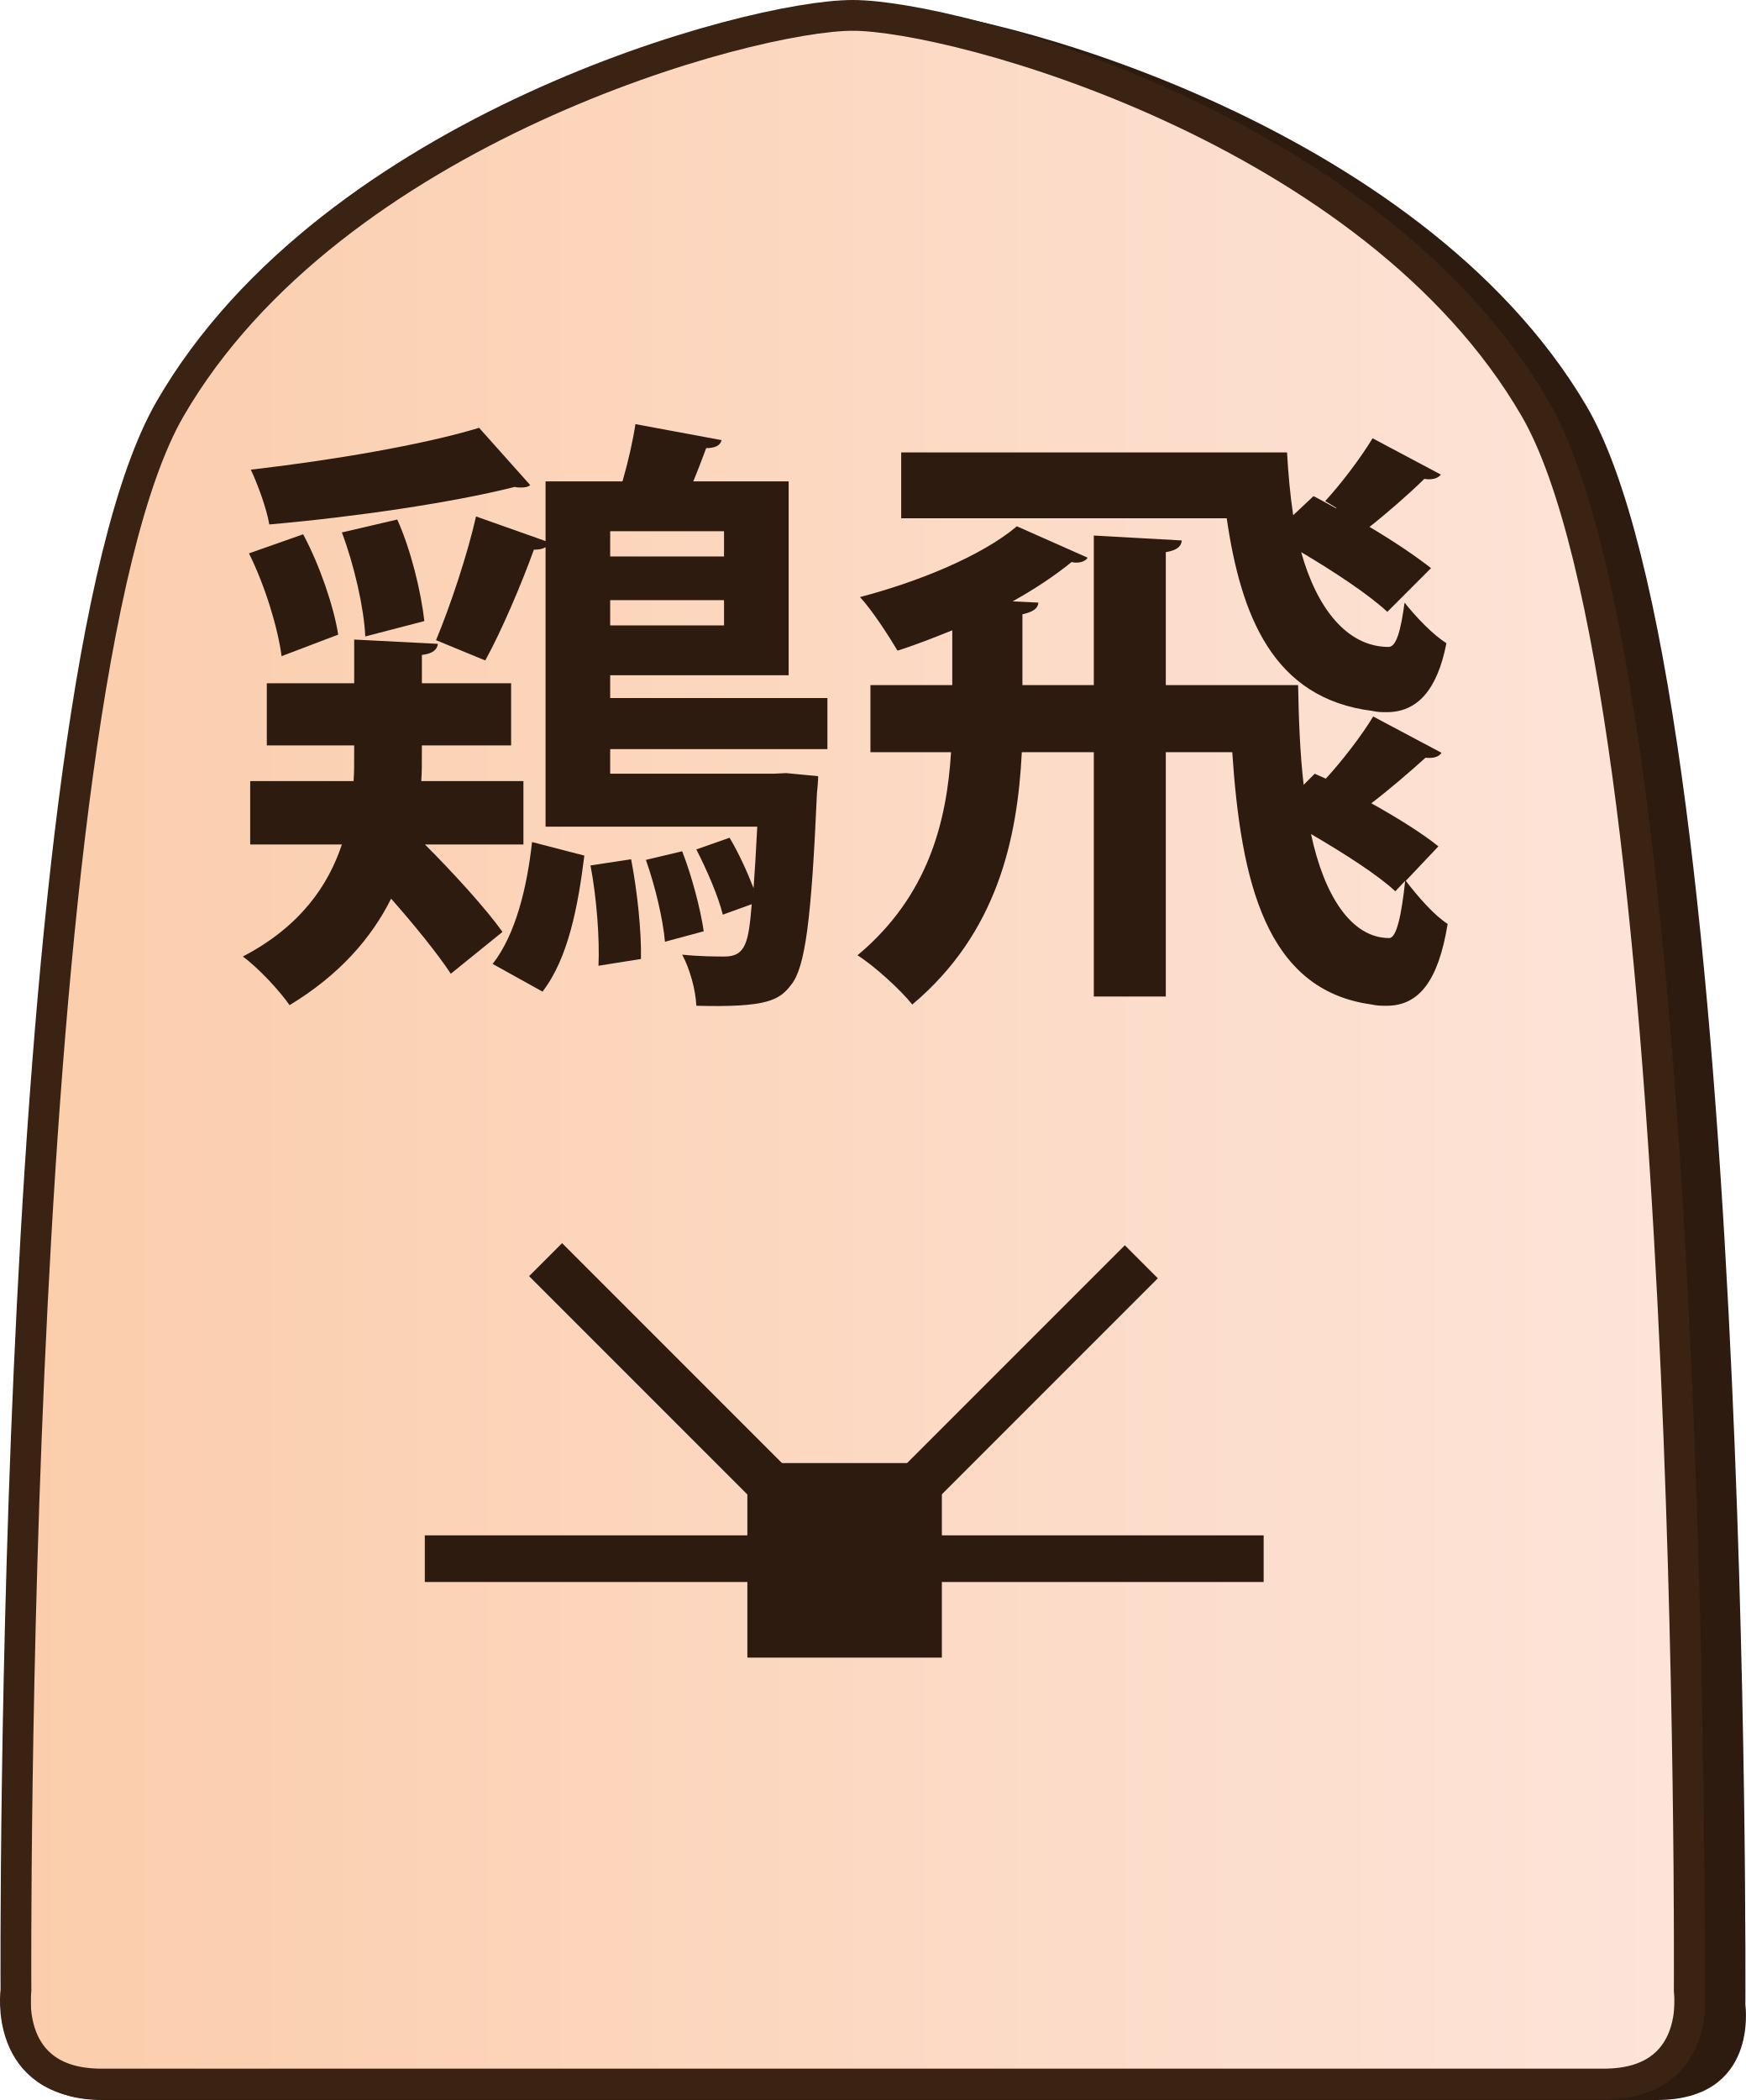
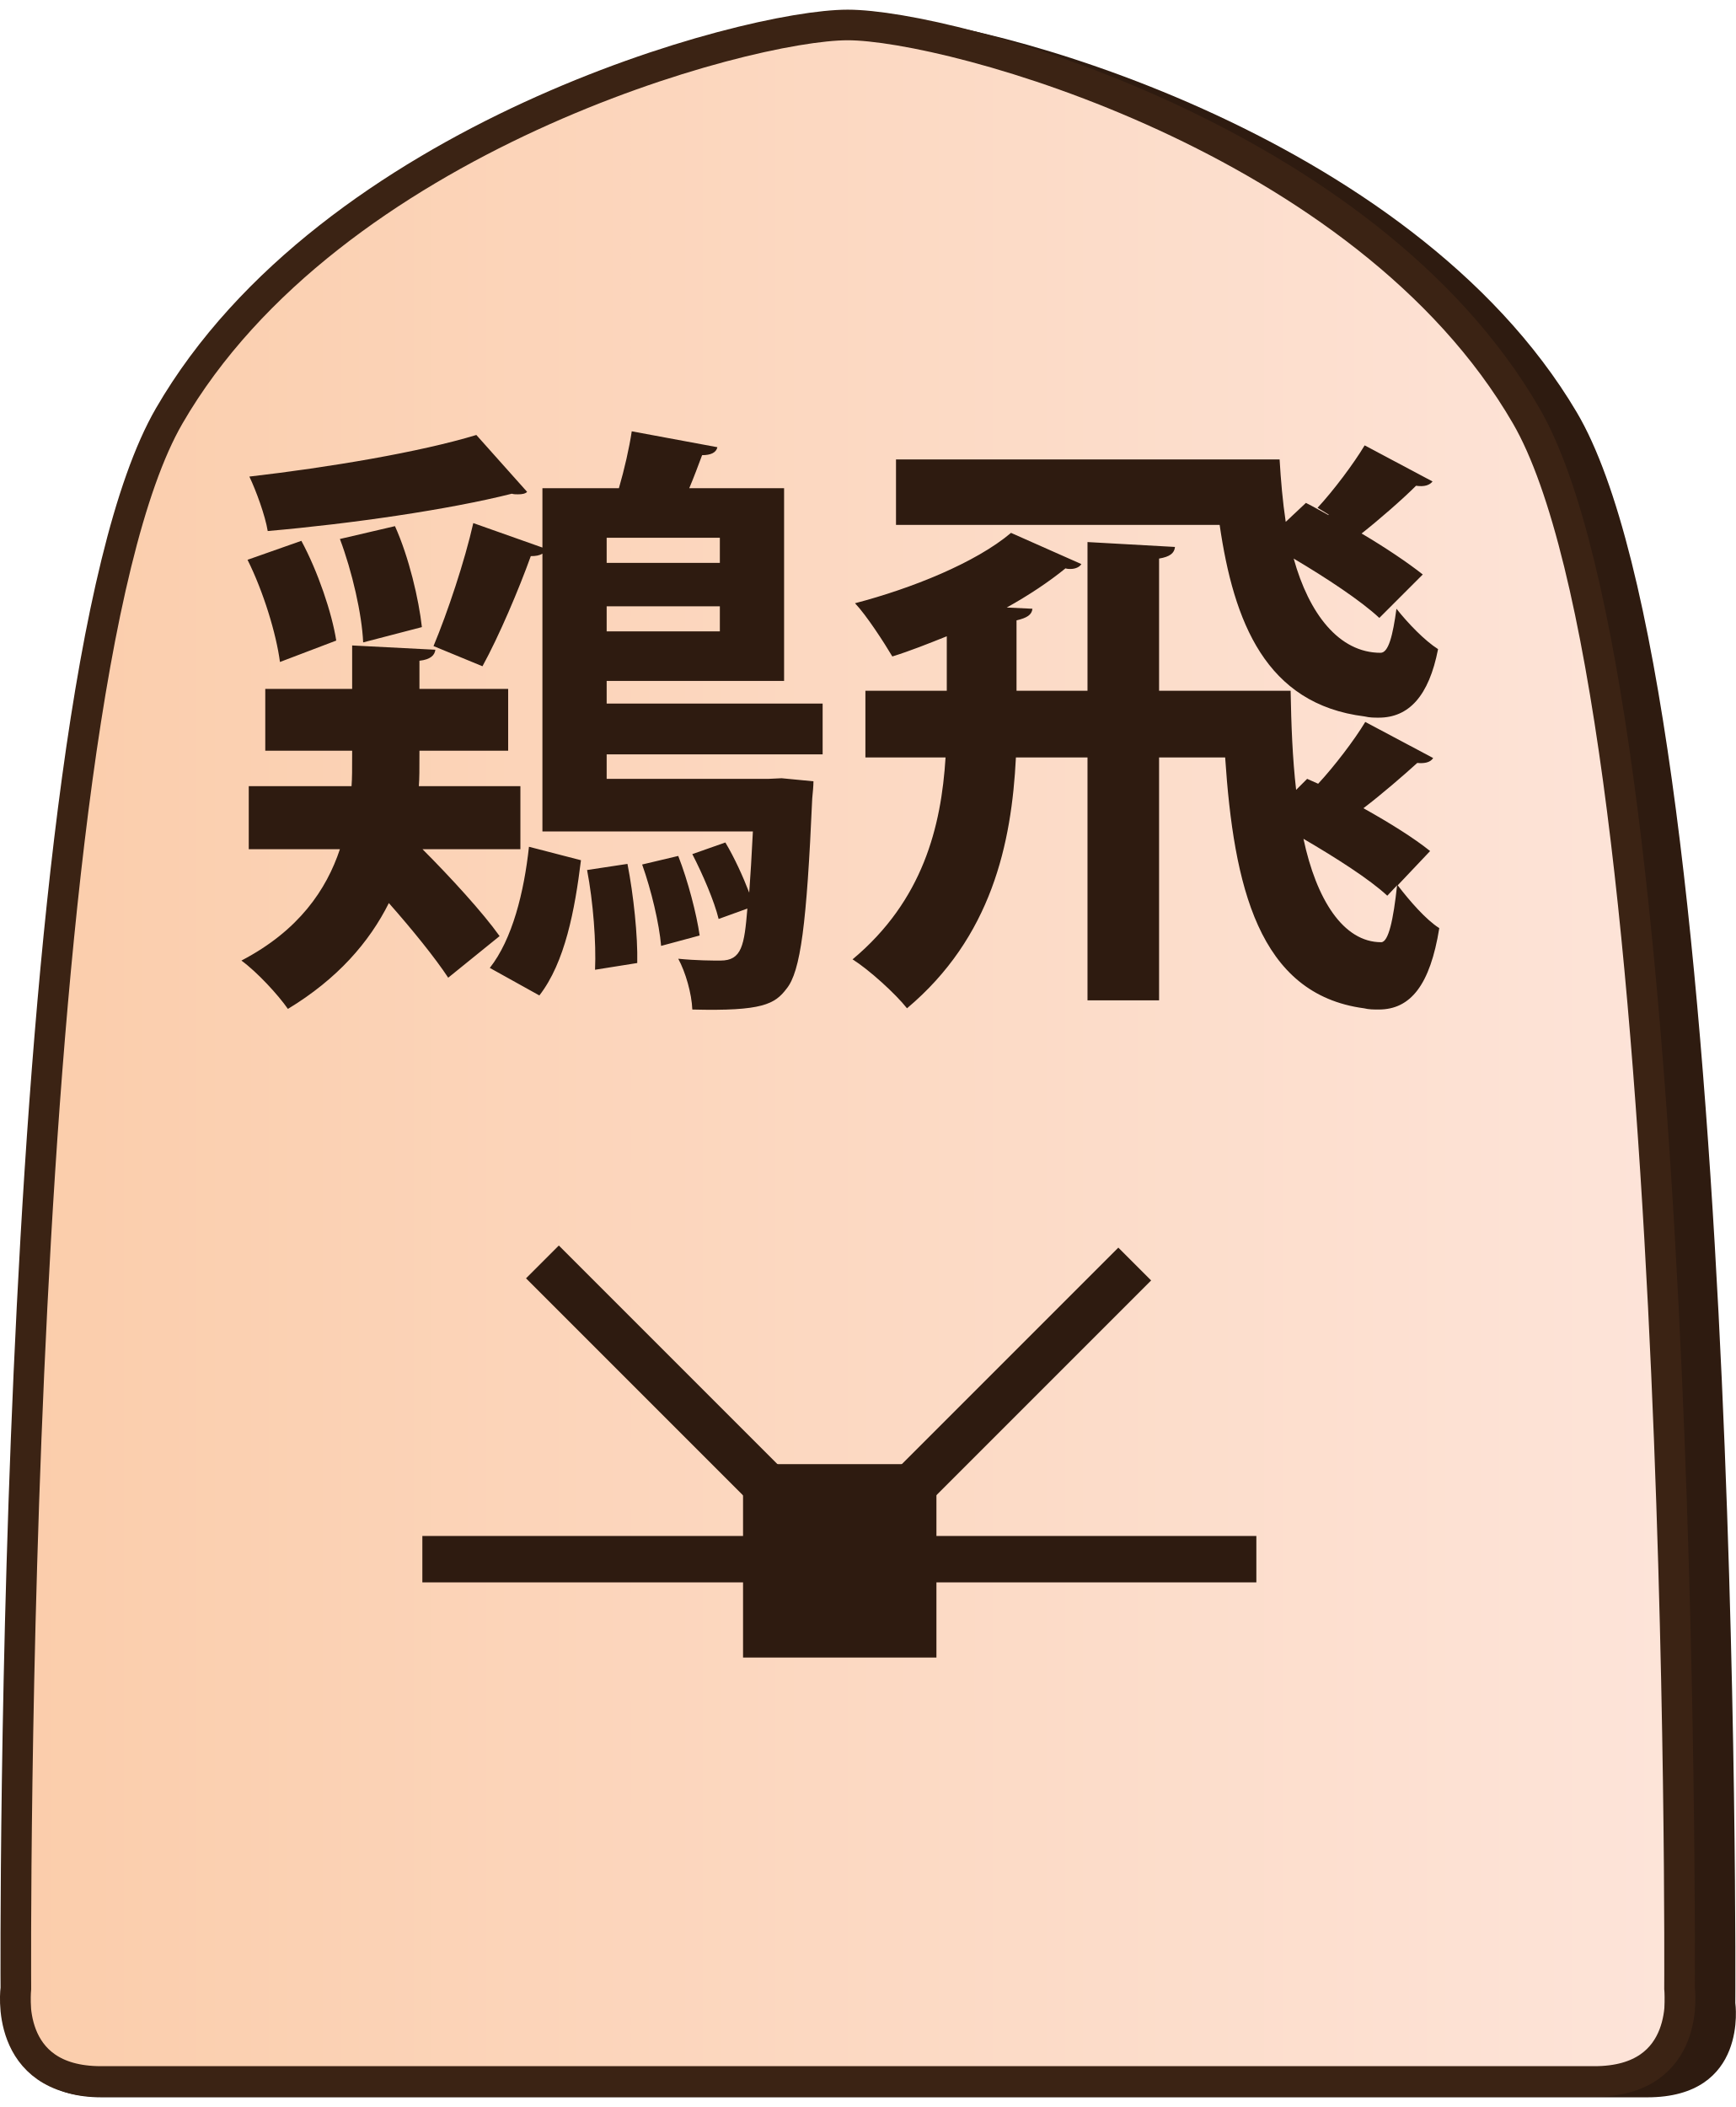
- <svg xmlns="http://www.w3.org/2000/svg" id="Layer_2" data-name="Layer 2" viewBox="0 0 340.48 409.43">
+ <svg xmlns="http://www.w3.org/2000/svg" id="Layer_2" data-name="Layer 2" width="337" height="409" viewBox="0 0 340.48 409.43">
  <defs>
    <style>
      .cls-1 {
        clip-path: url(#clippath-1);
      }

      .cls-2 {
        fill: #2e1b10;
      }

      .cls-3 {
        clip-path: url(#clippath);
      }

      .cls-4, .cls-5 {
        fill: none;
      }

      .cls-6 {
        fill: url(#linear-gradient);
      }

      .cls-6, .cls-5 {
        stroke: #3b2314;
        stroke-miterlimit: 10;
        stroke-width: 6px;
      }
    </style>
    <clipPath id="clippath">
      <path id="Form_big" data-name="Form big" class="cls-5" d="M166.27,406.32h146.45c19.27,0,16.7-18.28,16.7-18.28,0,0,1.54-253.78-30.06-308.36C267.76,25.1,186.31,3,166.27,3S64.78,25.1,33.18,79.68C1.57,134.26,3.11,388.04,3.11,388.04c0,0-2.57,18.28,16.7,18.28,19.27,0,146.45,0,146.45,0Z" />
    </clipPath>
    <linearGradient id="linear-gradient" x1="8039.65" y1="-2280.45" x2="8366.18" y2="-2280.45" gradientTransform="translate(-8036.65 2493.1)" gradientUnits="userSpaceOnUse">
      <stop offset="0" stop-color="#fbcdab" />
      <stop offset="1" stop-color="#fde4d9" />
    </linearGradient>
    <clipPath id="clippath-1">
      <polygon class="cls-4" points="130.24 386.03 82.12 337.91 82.12 269.86 130.24 221.74 198.3 221.74 246.42 269.86 246.42 337.91 198.3 386.03 130.24 386.03" />
    </clipPath>
  </defs>
  <g id="Main_JAP_copy" data-name="Main JAP copy">
    <g id="north_big_jap_copy_56" data-name="north big jap copy 56">
      <path id="Shadow" class="cls-2" d="M171.52,409.43h151.56c19.94,0,17.28-18.5,17.28-18.5,0,0,1.6-256.77-31.11-311.99C276.55,23.73,192.26,1.36,171.52,1.36S66.49,23.73,33.78,78.94C1.08,134.16,2.67,390.93,2.67,390.93c0,0-2.66,18.5,17.28,18.5H171.52Z" />
      <g>
        <g class="cls-3">
          <rect id="Color_gradient" data-name="Color gradient" class="cls-6" x="3" y="-40.31" width="326.53" height="505.92" />
        </g>
        <path id="Form_big-2" data-name="Form big" class="cls-5" d="M166.27,406.32h146.45c19.27,0,16.7-18.28,16.7-18.28,0,0,1.54-253.78-30.06-308.36C267.76,25.1,186.31,3,166.27,3S64.78,25.1,33.18,79.68C1.57,134.26,3.11,388.04,3.11,388.04c0,0-2.57,18.28,16.7,18.28,19.27,0,146.45,0,146.45,0Z" />
      </g>
      <g id="Pieces_copy_92" data-name="Pieces copy 92">
        <g id="Flying_Cock_copy_12" data-name="Flying Cock copy 12">
          <g id="FC_move_copy_10" data-name="FC move copy 10">
            <g id="Lines">
              <g class="cls-1">
                <g>
                  <rect class="cls-2" x="119.64" y="204.88" width="9.1" height="116.97" transform="translate(-149.86 164.97) rotate(-45)" />
                  <rect class="cls-2" x="149.36" y="257.73" width="113.9" height="9.1" transform="translate(-125.03 222.68) rotate(-45)" />
                  <rect class="cls-2" x="82.84" y="299.34" width="163.75" height="9.1" />
                </g>
              </g>
            </g>
            <rect id="Center" class="cls-2" x="145.74" y="285.25" width="37.93" height="37.93" />
          </g>
          <g>
            <path class="cls-2" d="M82.87,164.65c5.52,5.52,11.88,12.48,15.12,17.04l-10.08,8.16c-2.52-3.84-7.08-9.48-11.64-14.64-3.84,7.68-10.08,14.88-19.8,20.76-1.92-2.76-6-7.2-9.12-9.48,11.28-5.88,16.68-13.92,19.32-21.84h-17.88v-12.36h20.16c.12-1.68,.12-2.88,.12-6.96h-17.04v-12.12h17.04v-8.52l16.32,.84c-.12,1.08-.96,1.92-3.12,2.16v5.52h17.4v12.12h-17.4c0,4.08,0,5.28-.12,6.96h19.92v12.36h-19.2Zm-23.76-60.48c3.24,6,6,14.16,6.84,19.56l-11.04,4.2c-.72-5.52-3.24-13.8-6.36-20.04l10.56-3.72Zm44.28-9.6c-.36,.36-.96,.48-1.8,.48-.36,0-.84,0-1.2-.12-12.36,3.12-31.44,5.88-47.88,7.32-.48-3-2.28-7.92-3.6-10.68,15.6-1.8,33.48-4.8,44.52-8.16l9.96,11.16Zm-25.92,6.72c2.76,6.12,4.68,14.4,5.28,19.8l-11.52,3c-.24-5.52-2.16-13.92-4.56-20.28l10.8-2.52Zm83.88,44.76h-42.36v4.8h31.8l2.52-.12,6.24,.6c0,.84-.12,2.16-.24,3.36-1.08,24.6-2.28,33.96-5.04,37.32-2.28,3-4.68,4.44-18.48,4.08-.12-3.12-1.32-7.32-2.76-9.96,3.6,.36,6.72,.36,8.28,.36,4.2,0,4.68-3,5.28-10.2l-5.64,2.04c-.84-3.48-3.12-8.76-5.16-12.72l6.48-2.28c1.8,3,3.48,6.72,4.68,9.84,.24-3.24,.48-7.2,.72-12h-41.28v-54.48c-.6,.36-1.32,.48-2.28,.48-2.28,6.36-6.24,15.72-9.48,21.6l-9.6-3.96c2.76-6.6,6.12-16.68,7.8-24.12l13.56,4.8v-11.64h15c1.08-3.72,2.04-7.92,2.52-11.16l16.8,3.12c-.24,1.08-1.32,1.56-3,1.56-.72,1.92-1.56,4.2-2.52,6.48h18.6v37.8h-34.8v4.44h42.36v9.96Zm-47.4,20.76c-1.2,9.72-3.12,20.04-8.16,26.52l-9.72-5.4c4.44-5.64,6.72-14.88,7.68-23.76l10.2,2.64Zm2.76,21.48c.24-5.28-.36-13.32-1.56-19.56l7.92-1.2c1.2,6.12,2.04,14.16,1.92,19.44l-8.28,1.32Zm24.48-84.72h-22.2v4.92h22.2v-4.92Zm-22.2,18.36h22.2v-4.92h-22.2v4.92Zm10.68,61.68c-.36-4.32-1.92-10.92-3.72-15.96l7.08-1.68c1.92,4.92,3.6,11.4,4.2,15.6l-7.56,2.04Z" />
            <path class="cls-2" d="M281.1,146.77c-.6,.96-1.92,1.08-3.12,.96-2.64,2.4-7.08,6.24-10.56,8.88,5.16,2.88,9.96,5.88,13.08,8.4l-6.36,6.72c2.4,3.12,5.52,6.72,8.16,8.4-1.8,11.16-5.64,15.96-11.88,15.96-.96,0-1.92,0-2.88-.24-20.76-2.76-25.56-24.12-27.24-49.2h-12.96v47.64h-14.04v-47.64h-14.04c-.84,16.92-4.8,35.28-21.36,49.2-2.28-2.88-7.44-7.56-10.68-9.6,13.8-11.52,17.4-26.04,18.24-39.6h-15.72v-13.08h15.96v-10.68c-3.6,1.44-7.2,2.88-10.68,3.96-1.56-2.64-5.04-8.04-7.32-10.44,11.04-2.88,23.64-7.92,30.6-13.8l13.8,6.12c-.36,.6-1.2,.96-2.16,.96-.24,0-.6,0-.96-.12-3.24,2.64-7.2,5.28-11.52,7.68l5.04,.24c-.12,1.2-1.08,1.8-3.12,2.28v13.8h13.92v-29.16l17.16,.96c-.12,1.2-.96,1.92-3.12,2.28v25.92h25.8c.12,6.6,.36,13.2,1.08,19.44l2.16-2.16,2.16,.96c3.12-3.36,7.08-8.52,9.24-12.12l13.32,7.08Zm-.12-54.24c-.6,.72-1.56,1.08-3.24,.84-2.64,2.64-7.32,6.72-10.68,9.36,4.68,2.76,9.12,5.76,12,8.04l-8.52,8.52c-3.6-3.36-10.32-7.8-16.8-11.64,3,10.8,8.88,18.48,17.04,18.48,1.56,0,2.4-3.36,3.12-8.64,2.28,2.88,5.52,6.24,8.16,7.92-1.8,9.24-5.76,13.44-11.64,13.44-.84,0-1.8,0-2.76-.24-19.44-2.4-25.68-18.6-28.44-37.56h-63.48v-12.84h75.24c.24,4.08,.6,8.28,1.2,12.24l3.96-3.72c1.44,.72,2.88,1.56,4.44,2.4v-.12l-2.16-1.32c3.12-3.36,7.08-8.64,9.24-12.24l13.32,7.08Zm-8.88,81.24c-3.48-3.24-10.08-7.44-16.44-11.16,2.52,11.88,7.8,20.28,15.24,20.28,1.44,0,2.4-4.44,3.12-11.16l-1.92,2.04Z" />
          </g>
        </g>
      </g>
    </g>
  </g>
</svg>
